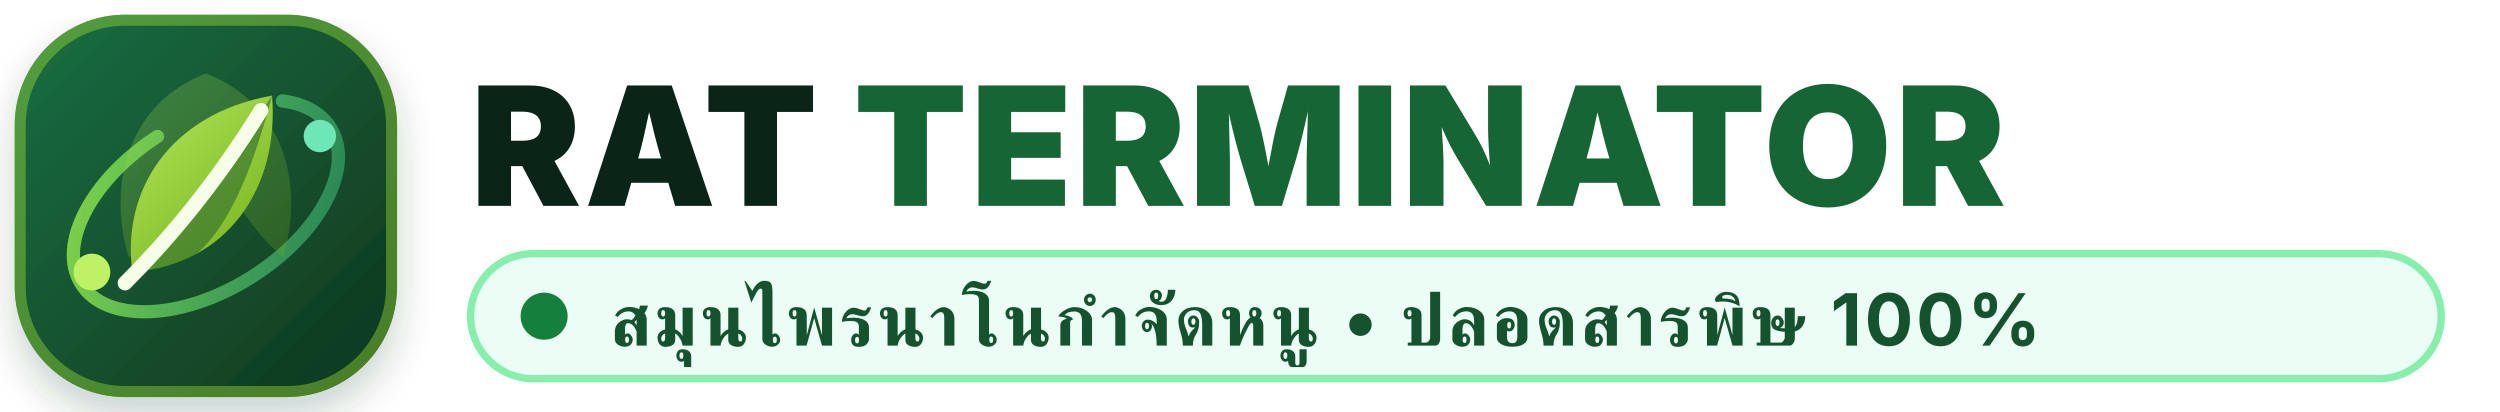
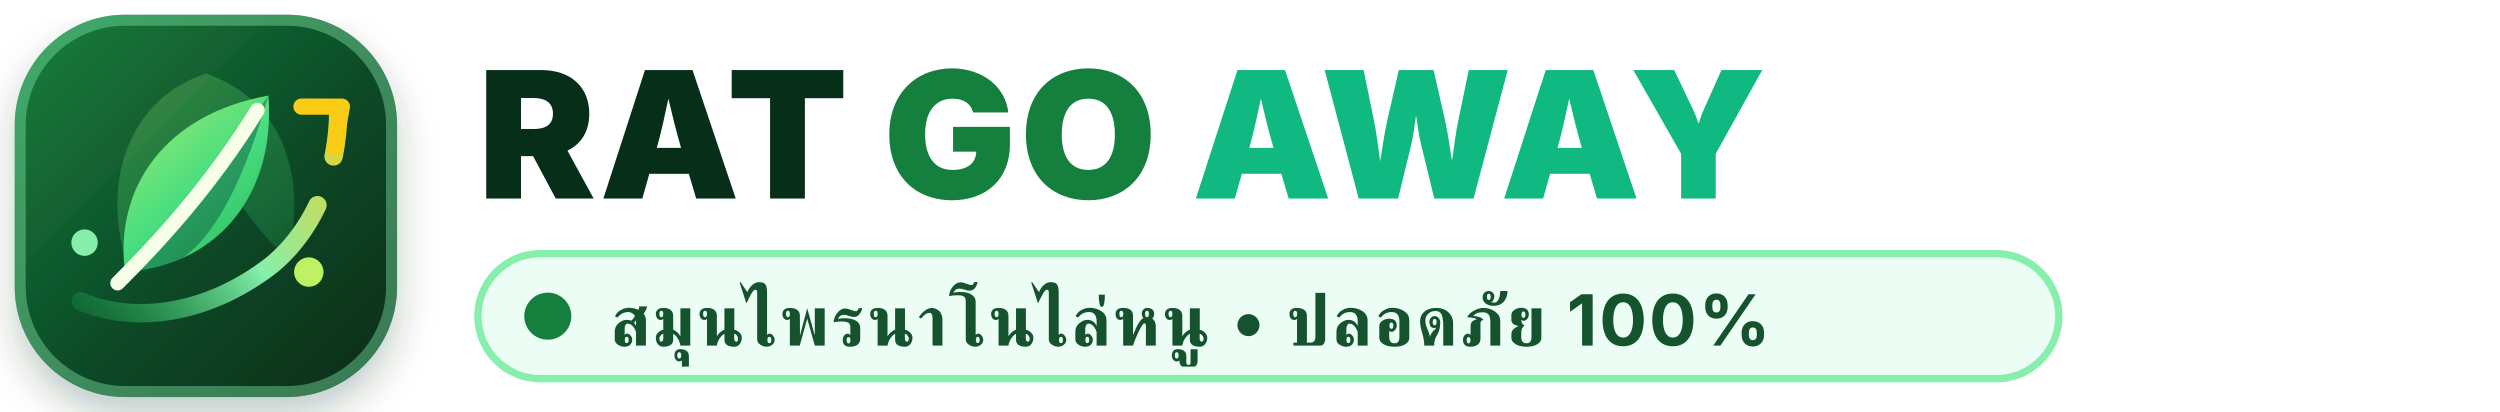
<svg xmlns="http://www.w3.org/2000/svg" viewBox="0 0 340 56" width="340" height="56" fill="none">
  <defs>
-     <linearGradient id="shieldGradMd" x1="2" y1="2" x2="52" y2="52" gradientUnits="userSpaceOnUse">
-       <stop offset="0%" stop-color="#1B6F43" />
-       <stop offset="100%" stop-color="#0F381E" />
+     <linearGradient id="rgaShieldLight" x1="2" y1="2" x2="52" y2="52" gradientUnits="userSpaceOnUse">
+       <stop offset="0%" stop-color="#15803D" />
+       <stop offset="60%" stop-color="#0F4726" />
+       <stop offset="100%" stop-color="#062E18" />
    </linearGradient>
-     <linearGradient id="leafGradMd" x1="12" y1="10" x2="42" y2="42" gradientUnits="userSpaceOnUse">
+     <linearGradient id="rgaLeafLight" x1="12" y1="10" x2="40" y2="42" gradientUnits="userSpaceOnUse">
      <stop offset="0%" stop-color="#BEF264" />
-       <stop offset="100%" stop-color="#65A30D" />
+       <stop offset="50%" stop-color="#4ADE80" />
+       <stop offset="100%" stop-color="#16A34A" />
    </linearGradient>
-     <linearGradient id="orbitGradMd" x1="6" y1="8" x2="48" y2="46" gradientUnits="userSpaceOnUse">
-       <stop offset="0%" stop-color="#A3E635" />
-       <stop offset="100%" stop-color="#34D399" stop-opacity="0.35" />
+     <linearGradient id="rgaArcLight" x1="8" y1="38" x2="48" y2="12" gradientUnits="userSpaceOnUse">
+       <stop offset="0%" stop-color="#22C55E" stop-opacity="0.2" />
+       <stop offset="50%" stop-color="#86EFAC" />
+       <stop offset="100%" stop-color="#FACC15" />
    </linearGradient>
-     <filter id="softGlowMd" x="-10%" y="-10%" width="120%" height="120%">
-       <feDropShadow dx="0" dy="2.5" stdDeviation="2.5" flood-color="#0F381E" flood-opacity="0.22" />
+     <filter id="rgaShadowLight" x="-12%" y="-12%" width="124%" height="124%">
+       <feDropShadow dx="0" dy="2.5" stdDeviation="2.5" flood-color="#062E18" flood-opacity="0.25" />
    </filter>
  </defs>
-   <g filter="url(#softGlowMd)">
-     <rect x="2" y="2" width="52" height="52" rx="15" fill="url(#shieldGradMd)" />
-     <rect x="2.75" y="2.75" width="50.5" height="50.5" rx="14.25" stroke="#A3E635" stroke-opacity="0.4" stroke-width="1.5" />
+   <g filter="url(#rgaShadowLight)">
+     <rect x="2" y="2" width="52" height="52" rx="15" fill="url(#rgaShieldLight)" />
+     <rect x="2.75" y="2.75" width="50.5" height="50.5" rx="14.25" stroke="#86EFAC" stroke-opacity="0.4" stroke-width="1.5" />
  </g>
-   <ellipse cx="28" cy="28" rx="20" ry="11.5" transform="rotate(-32 28 28)" stroke="url(#orbitGradMd)" stroke-width="1.8" stroke-linecap="round" stroke-dasharray="75 18" />
-   <circle cx="12.5" cy="37" r="2.5" fill="#BEF264" />
-   <circle cx="43.5" cy="18.5" r="2.2" fill="#6EE7B7" />
-   <path d="M28 10C17.5 14 14.5 25 17.5 35C20.5 32.5 25 27 28 19C31 27 35.5 32.5 38.5 35C41.5 25 38.5 14 28 10Z" fill="url(#leafGradMd)" opacity="0.24" />
-   <path d="M18 37C16.5 26 23 15.5 37 13C38 25.5 31 36 18 37Z" fill="url(#leafGradMd)" />
-   <path d="M18 37C25 30 30 23.5 37 13C31 36 24 37.5 18 37Z" fill="#14532D" fill-opacity="0.48" />
-   <path d="M17 38.5C22.5 33 29 25.5 35.5 15" stroke="#F7FEE7" stroke-width="2" stroke-linecap="round" />
-   <g font-family="'Plus Jakarta Sans', 'Prompt', -apple-system, BlinkMacSystemFont, sans-serif">
-     <text x="64" y="28" font-size="22.5" font-weight="900" letter-spacing="0.02em" fill="#0A2417">
-       RAT <tspan fill="#166534">TERMINATOR</tspan>
+   <path d="M28 10C17.5 13.5 14 24.5 17 35C20.5 32 25 26.5 28 18C31 26.5 35.5 32 39 35C42 24.5 38.5 13.5 28 10Z" fill="url(#rgaLeafLight)" fill-opacity="0.25" />
+   <path d="M17 37C15.5 25.5 22.5 15.5 36.5 13C37.5 25.5 30.5 36 17 37Z" fill="url(#rgaLeafLight)" />
+   <path d="M17 37C24.5 30 29.5 23 36.5 13C30 35.5 23 37.5 17 37Z" fill="#064E3B" fill-opacity="0.45" />
+   <path d="M16 38.5C21.5 33 28.5 25.5 35 15" stroke="#F7FEE7" stroke-width="2" stroke-linecap="round" />
+   <path d="M11 41C18 44 28 43 37 36C43 31 46 23 46 15" stroke="url(#rgaArcLight)" stroke-width="2.5" stroke-linecap="round" stroke-dasharray="38 7" />
+   <path d="M41 14.5L46.5 14.5L45.5 20" stroke="#FACC15" stroke-width="2.2" stroke-linecap="round" stroke-linejoin="round" />
+   <circle cx="42" cy="37" r="2" fill="#BEF264" />
+   <circle cx="11.5" cy="33" r="1.8" fill="#86EFAC" />
+   <g font-family="'Plus Jakarta Sans', -apple-system, BlinkMacSystemFont, sans-serif">
+     <text x="65" y="27" font-size="24" font-weight="900" letter-spacing="0.02em">
+       <tspan fill="#062E18">RAT</tspan>
+       <tspan fill="#15803D">GO</tspan>
+       <tspan fill="#10B981">AWAY</tspan>
    </text>
-     <rect x="64" y="34.5" width="268" height="17" rx="8.5" fill="#ECFDF5" stroke="#86EFAC" stroke-width="1" />
-     <circle cx="74" cy="43" r="3.2" fill="#15803D" />
-     <text x="83" y="47" font-size="9.8" font-weight="700" letter-spacing="0.04em" fill="#14532D">
-       สมุนไพรนาโนกำจัดหนู • ปลอดสารพิษ 100%
+     <rect x="65" y="34.5" width="215" height="17" rx="8.5" fill="#ECFDF5" stroke="#86EFAC" stroke-width="1" />
+     <circle cx="74.5" cy="43" r="3.2" fill="#15803D" />
+     <text x="83" y="47" font-family="'Prompt', -apple-system, sans-serif" font-size="9.6" font-weight="700" letter-spacing="0.03em" fill="#14532D">
+       สมุนไพรนาโนไล่หนู • ปลอดภัย 100%
    </text>
  </g>
</svg>
